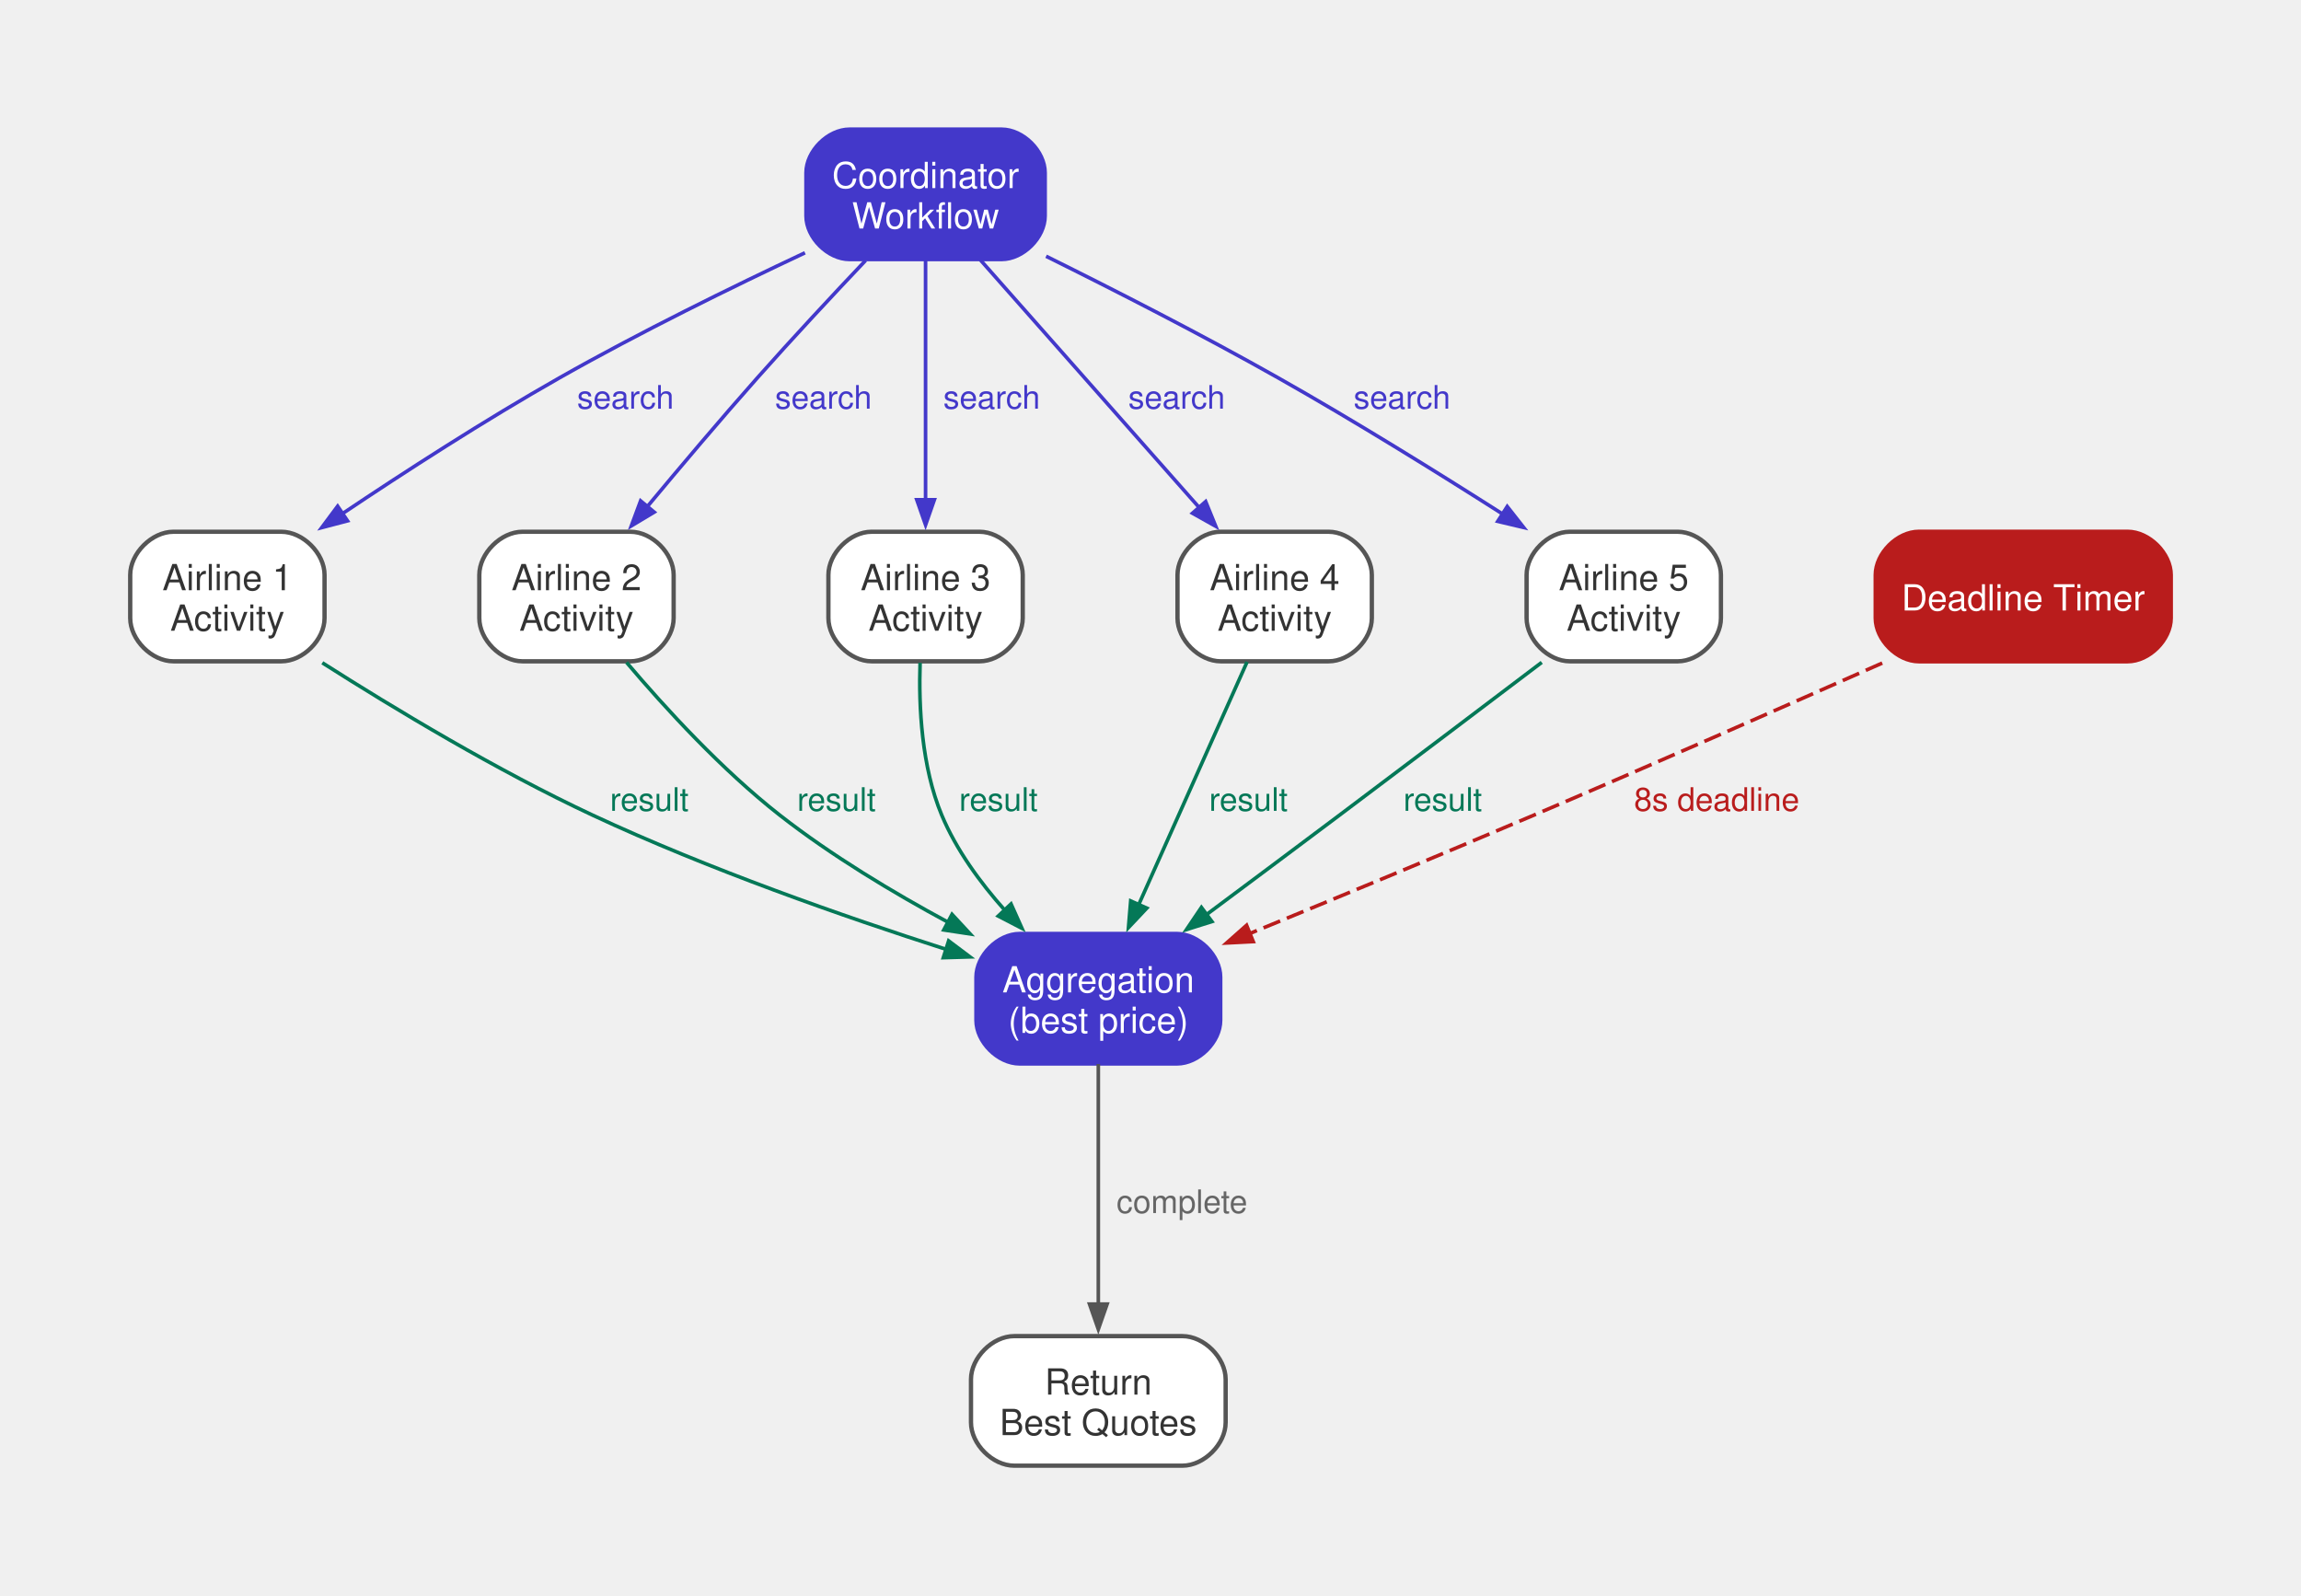
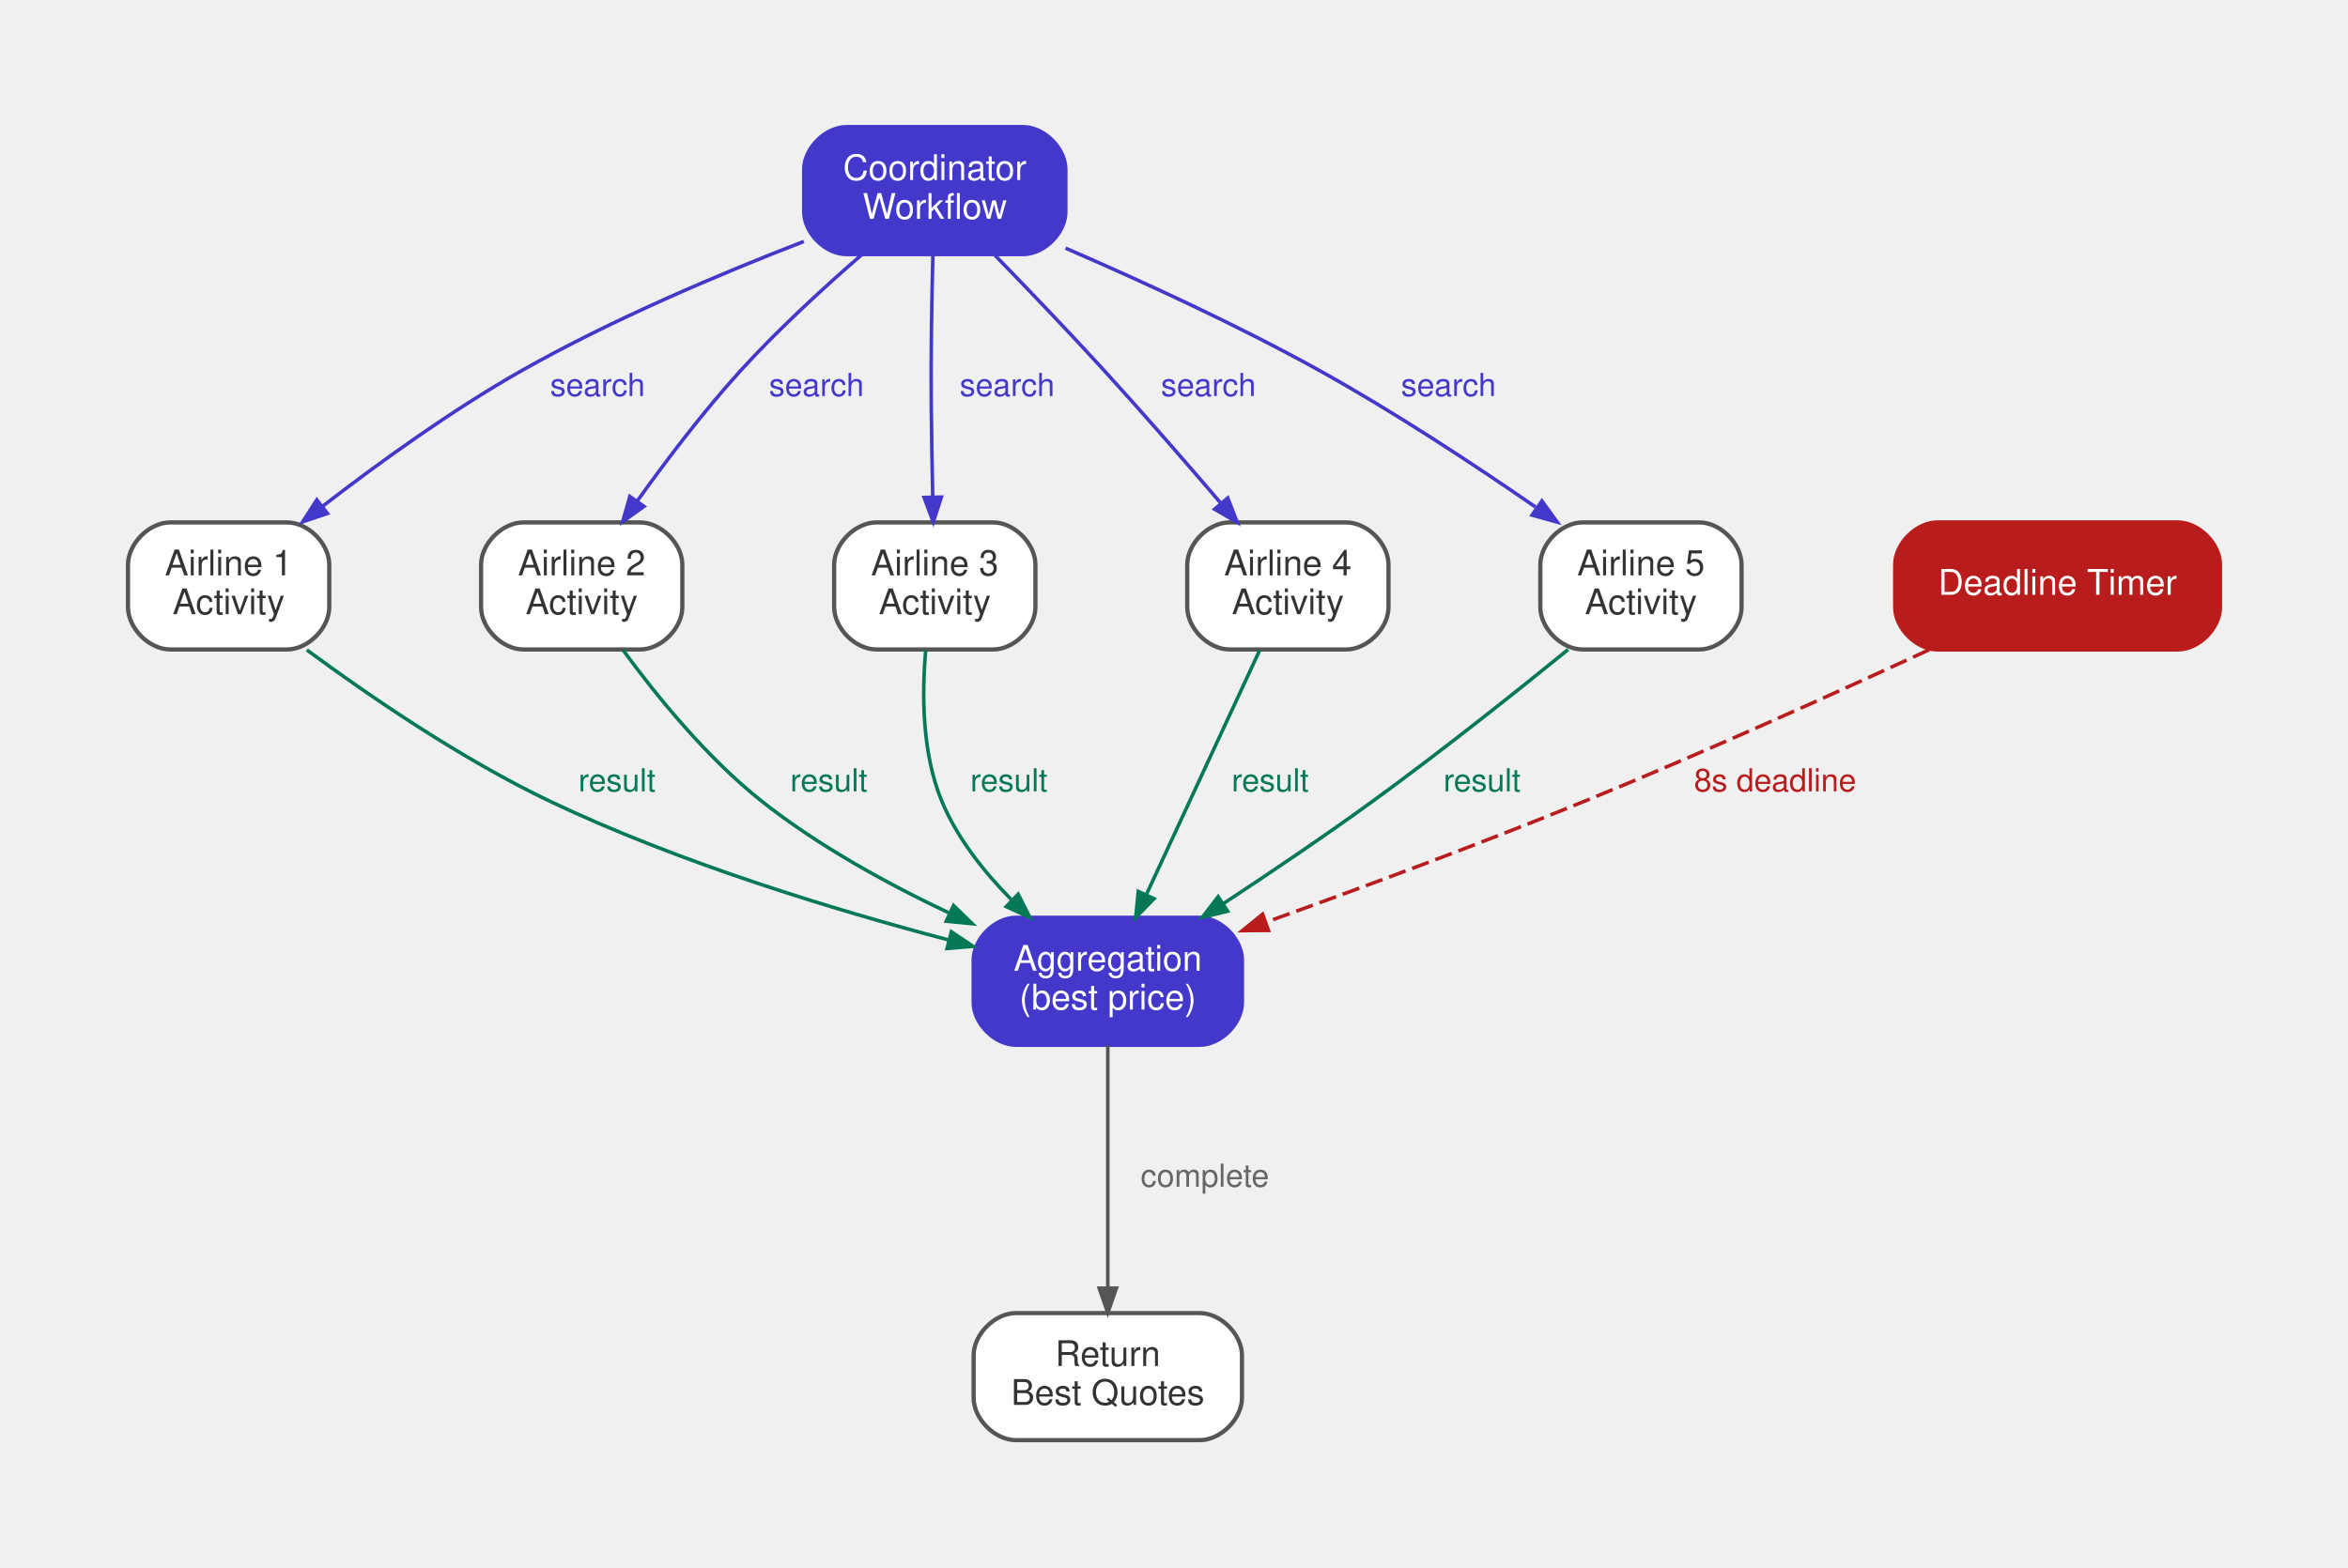
- <svg xmlns="http://www.w3.org/2000/svg" width="639pt" height="443pt" viewBox="0.00 0.00 639.00 443.25">
-   <g id="graph0" class="graph" transform="scale(1 1) rotate(0) translate(36 407.25)">
+ <svg xmlns="http://www.w3.org/2000/svg" width="665pt" height="444pt" viewBox="0.00 0.00 664.50 444.00">
+   <g id="graph0" class="graph" transform="scale(1 1) rotate(0) translate(36 408)">
    <g id="node1" class="node">
-       <path fill="#4338ca" stroke="#4338ca" stroke-width="1.2" d="M242.12,-371.25C242.12,-371.25 199.88,-371.25 199.88,-371.25 193.88,-371.25 187.88,-365.25 187.88,-359.25 187.88,-359.25 187.88,-347.25 187.88,-347.25 187.88,-341.25 193.88,-335.25 199.88,-335.25 199.88,-335.25 242.12,-335.25 242.12,-335.25 248.12,-335.25 254.12,-341.25 254.12,-347.25 254.12,-347.25 254.12,-359.25 254.12,-359.25 254.12,-365.25 248.12,-371.25 242.12,-371.25" />
-       <text text-anchor="middle" x="221" y="-355" font-family="Helvetica,sans-Serif" font-size="10.00" fill="#ffffff">Coordinator</text>
-       <text text-anchor="middle" x="221" y="-343.75" font-family="Helvetica,sans-Serif" font-size="10.00" fill="#ffffff">Workflow</text>
+       <path fill="#4338ca" stroke="#4338ca" stroke-width="1.2" d="M253.5,-372C253.5,-372 203.5,-372 203.5,-372 197.5,-372 191.5,-366 191.5,-360 191.5,-360 191.5,-348 191.5,-348 191.5,-342 197.5,-336 203.5,-336 203.5,-336 253.5,-336 253.5,-336 259.5,-336 265.5,-342 265.5,-348 265.5,-348 265.5,-360 265.5,-360 265.5,-366 259.5,-372 253.5,-372" />
+       <text text-anchor="middle" x="228.5" y="-357" font-family="Helvetica,sans-Serif" font-size="10.00" fill="#ffffff">Coordinator</text>
+       <text text-anchor="middle" x="228.5" y="-346" font-family="Helvetica,sans-Serif" font-size="10.00" fill="#ffffff">Workflow</text>
    </g>
    <g id="node2" class="node">
-       <path fill="#ffffff" stroke="#555555" stroke-width="1.2" d="M42,-259.5C42,-259.5 12,-259.5 12,-259.5 6,-259.5 0,-253.5 0,-247.5 0,-247.5 0,-235.5 0,-235.5 0,-229.5 6,-223.5 12,-223.5 12,-223.5 42,-223.5 42,-223.5 48,-223.5 54,-229.5 54,-235.5 54,-235.5 54,-247.5 54,-247.5 54,-253.5 48,-259.5 42,-259.5" />
-       <text text-anchor="middle" x="27" y="-243.25" font-family="Helvetica,sans-Serif" font-size="10.00" fill="#333333">Airline 1</text>
-       <text text-anchor="middle" x="27" y="-232" font-family="Helvetica,sans-Serif" font-size="10.00" fill="#333333">Activity</text>
+       <path fill="#ffffff" stroke="#555555" stroke-width="1.2" d="M45,-260C45,-260 12,-260 12,-260 6,-260 0,-254 0,-248 0,-248 0,-236 0,-236 0,-230 6,-224 12,-224 12,-224 45,-224 45,-224 51,-224 57,-230 57,-236 57,-236 57,-248 57,-248 57,-254 51,-260 45,-260" />
+       <text text-anchor="middle" x="28.5" y="-245" font-family="Helvetica,sans-Serif" font-size="10.00" fill="#333333">Airline 1</text>
+       <text text-anchor="middle" x="28.5" y="-234" font-family="Helvetica,sans-Serif" font-size="10.00" fill="#333333">Activity</text>
    </g>
    <g id="edge1" class="edge">
-       <path fill="none" stroke="#4338ca" d="M187.49,-337.01C167.4,-327.57 141.51,-314.87 119.25,-302.25 98.59,-290.54 76.21,-276.09 58.67,-264.33" />
-       <polygon fill="#4338ca" stroke="#4338ca" points="60.38,-262.53 53.21,-260.65 57.64,-266.6 60.38,-262.53" />
-       <text text-anchor="middle" x="137.62" y="-293.7" font-family="Helvetica,sans-Serif" font-size="9.00" fill="#4338ca">  search  </text>
+       <path fill="none" stroke="#4338ca" d="M191.4,-339.59C167.88,-330.5 137.17,-317.52 111.5,-303 91.65,-291.77 70.86,-276.73 55.05,-264.52" />
+       <polygon fill="#4338ca" stroke="#4338ca" points="56.49,-262.54 49.46,-260.16 53.48,-266.4 56.49,-262.54" />
+       <text text-anchor="middle" x="133" y="-295.8" font-family="Helvetica,sans-Serif" font-size="9.00" fill="#4338ca">  search  </text>
    </g>
    <g id="node3" class="node">
-       <path fill="#ffffff" stroke="#555555" stroke-width="1.2" d="M139,-259.5C139,-259.5 109,-259.5 109,-259.5 103,-259.5 97,-253.5 97,-247.5 97,-247.5 97,-235.5 97,-235.5 97,-229.5 103,-223.5 109,-223.5 109,-223.5 139,-223.5 139,-223.5 145,-223.5 151,-229.5 151,-235.5 151,-235.5 151,-247.5 151,-247.5 151,-253.5 145,-259.5 139,-259.5" />
-       <text text-anchor="middle" x="124" y="-243.25" font-family="Helvetica,sans-Serif" font-size="10.00" fill="#333333">Airline 2</text>
-       <text text-anchor="middle" x="124" y="-232" font-family="Helvetica,sans-Serif" font-size="10.00" fill="#333333">Activity</text>
+       <path fill="#ffffff" stroke="#555555" stroke-width="1.2" d="M145,-260C145,-260 112,-260 112,-260 106,-260 100,-254 100,-248 100,-248 100,-236 100,-236 100,-230 106,-224 112,-224 112,-224 145,-224 145,-224 151,-224 157,-230 157,-236 157,-236 157,-248 157,-248 157,-254 151,-260 145,-260" />
+       <text text-anchor="middle" x="128.5" y="-245" font-family="Helvetica,sans-Serif" font-size="10.00" fill="#333333">Airline 2</text>
+       <text text-anchor="middle" x="128.5" y="-234" font-family="Helvetica,sans-Serif" font-size="10.00" fill="#333333">Activity</text>
    </g>
    <g id="edge2" class="edge">
-       <path fill="none" stroke="#4338ca" d="M204.33,-334.87C195.3,-325.35 184.03,-313.27 174.25,-302.25 163.97,-290.66 152.86,-277.51 143.7,-266.51" />
-       <polygon fill="#4338ca" stroke="#4338ca" points="145.6,-264.95 139.24,-261.13 141.82,-268.08 145.6,-264.95" />
-       <text text-anchor="middle" x="192.62" y="-293.7" font-family="Helvetica,sans-Serif" font-size="9.00" fill="#4338ca">  search  </text>
+       <path fill="none" stroke="#4338ca" d="M207.78,-335.82C197.08,-326.55 184.1,-314.64 173.5,-303 162.98,-291.44 152.43,-277.52 144.19,-266" />
+       <polygon fill="#4338ca" stroke="#4338ca" points="146.15,-264.53 140.1,-260.22 142.14,-267.35 146.15,-264.53" />
+       <text text-anchor="middle" x="195" y="-295.8" font-family="Helvetica,sans-Serif" font-size="9.00" fill="#4338ca">  search  </text>
    </g>
    <g id="node4" class="node">
-       <path fill="#ffffff" stroke="#555555" stroke-width="1.2" d="M236,-259.5C236,-259.5 206,-259.5 206,-259.5 200,-259.5 194,-253.5 194,-247.5 194,-247.5 194,-235.5 194,-235.5 194,-229.5 200,-223.5 206,-223.5 206,-223.5 236,-223.5 236,-223.5 242,-223.5 248,-229.5 248,-235.5 248,-235.5 248,-247.5 248,-247.5 248,-253.5 242,-259.5 236,-259.5" />
-       <text text-anchor="middle" x="221" y="-243.25" font-family="Helvetica,sans-Serif" font-size="10.00" fill="#333333">Airline 3</text>
-       <text text-anchor="middle" x="221" y="-232" font-family="Helvetica,sans-Serif" font-size="10.00" fill="#333333">Activity</text>
+       <path fill="#ffffff" stroke="#555555" stroke-width="1.2" d="M245,-260C245,-260 212,-260 212,-260 206,-260 200,-254 200,-248 200,-248 200,-236 200,-236 200,-230 206,-224 212,-224 212,-224 245,-224 245,-224 251,-224 257,-230 257,-236 257,-236 257,-248 257,-248 257,-254 251,-260 245,-260" />
+       <text text-anchor="middle" x="228.5" y="-245" font-family="Helvetica,sans-Serif" font-size="10.00" fill="#333333">Airline 3</text>
+       <text text-anchor="middle" x="228.5" y="-234" font-family="Helvetica,sans-Serif" font-size="10.00" fill="#333333">Activity</text>
    </g>
    <g id="edge3" class="edge">
-       <path fill="none" stroke="#4338ca" d="M221,-335.1C221,-317.17 221,-288.81 221,-268.2" />
-       <polygon fill="#4338ca" stroke="#4338ca" points="223.45,-268.4 221,-261.4 218.55,-268.4 223.45,-268.4" />
-       <text text-anchor="middle" x="239.38" y="-293.7" font-family="Helvetica,sans-Serif" font-size="9.00" fill="#4338ca">  search  </text>
+       <path fill="none" stroke="#4338ca" d="M227.97,-335.93C227.66,-323.92 227.36,-307.48 227.5,-293 227.58,-284.62 227.75,-275.46 227.92,-267.29" />
+       <polygon fill="#4338ca" stroke="#4338ca" points="230.37,-267.17 228.07,-260.12 225.47,-267.07 230.37,-267.17" />
+       <text text-anchor="middle" x="249" y="-295.8" font-family="Helvetica,sans-Serif" font-size="9.00" fill="#4338ca">  search  </text>
    </g>
    <g id="node5" class="node">
-       <path fill="#ffffff" stroke="#555555" stroke-width="1.2" d="M333,-259.5C333,-259.5 303,-259.5 303,-259.5 297,-259.5 291,-253.5 291,-247.5 291,-247.5 291,-235.5 291,-235.5 291,-229.5 297,-223.5 303,-223.5 303,-223.5 333,-223.5 333,-223.5 339,-223.5 345,-229.5 345,-235.5 345,-235.5 345,-247.5 345,-247.5 345,-253.5 339,-259.5 333,-259.5" />
-       <text text-anchor="middle" x="318" y="-243.25" font-family="Helvetica,sans-Serif" font-size="10.00" fill="#333333">Airline 4</text>
-       <text text-anchor="middle" x="318" y="-232" font-family="Helvetica,sans-Serif" font-size="10.00" fill="#333333">Activity</text>
+       <path fill="#ffffff" stroke="#555555" stroke-width="1.2" d="M345,-260C345,-260 312,-260 312,-260 306,-260 300,-254 300,-248 300,-248 300,-236 300,-236 300,-230 306,-224 312,-224 312,-224 345,-224 345,-224 351,-224 357,-230 357,-236 357,-236 357,-248 357,-248 357,-254 351,-260 345,-260" />
+       <text text-anchor="middle" x="328.5" y="-245" font-family="Helvetica,sans-Serif" font-size="10.00" fill="#333333">Airline 4</text>
+       <text text-anchor="middle" x="328.5" y="-234" font-family="Helvetica,sans-Serif" font-size="10.00" fill="#333333">Activity</text>
    </g>
    <g id="edge4" class="edge">
-       <path fill="none" stroke="#4338ca" d="M236.16,-335.1C252.57,-316.53 278.87,-286.77 297.21,-266.02" />
-       <polygon fill="#4338ca" stroke="#4338ca" points="298.83,-267.89 301.63,-261.02 295.16,-264.65 298.83,-267.89" />
-       <text text-anchor="middle" x="290.78" y="-293.7" font-family="Helvetica,sans-Serif" font-size="9.00" fill="#4338ca">  search  </text>
+       <path fill="none" stroke="#4338ca" d="M245.6,-335.62C254.87,-326.1 266.44,-314.02 276.5,-303 287.68,-290.75 299.83,-276.76 309.58,-265.37" />
+       <polygon fill="#4338ca" stroke="#4338ca" points="311.48,-266.93 314.16,-260.01 307.75,-263.75 311.48,-266.93" />
+       <text text-anchor="middle" x="306" y="-295.8" font-family="Helvetica,sans-Serif" font-size="9.00" fill="#4338ca">  search  </text>
    </g>
    <g id="node6" class="node">
-       <path fill="#ffffff" stroke="#555555" stroke-width="1.2" d="M430,-259.5C430,-259.5 400,-259.5 400,-259.5 394,-259.5 388,-253.5 388,-247.5 388,-247.5 388,-235.5 388,-235.5 388,-229.5 394,-223.5 400,-223.5 400,-223.5 430,-223.5 430,-223.5 436,-223.5 442,-229.5 442,-235.5 442,-235.5 442,-247.5 442,-247.5 442,-253.5 436,-259.5 430,-259.5" />
-       <text text-anchor="middle" x="415" y="-243.25" font-family="Helvetica,sans-Serif" font-size="10.00" fill="#333333">Airline 5</text>
-       <text text-anchor="middle" x="415" y="-232" font-family="Helvetica,sans-Serif" font-size="10.00" fill="#333333">Activity</text>
+       <path fill="#ffffff" stroke="#555555" stroke-width="1.2" d="M445,-260C445,-260 412,-260 412,-260 406,-260 400,-254 400,-248 400,-248 400,-236 400,-236 400,-230 406,-224 412,-224 412,-224 445,-224 445,-224 451,-224 457,-230 457,-236 457,-236 457,-248 457,-248 457,-254 451,-260 445,-260" />
+       <text text-anchor="middle" x="428.5" y="-245" font-family="Helvetica,sans-Serif" font-size="10.00" fill="#333333">Airline 5</text>
+       <text text-anchor="middle" x="428.5" y="-234" font-family="Helvetica,sans-Serif" font-size="10.00" fill="#333333">Activity</text>
    </g>
    <g id="edge5" class="edge">
-       <path fill="none" stroke="#4338ca" d="M254.49,-336.05C273.6,-326.58 297.88,-314.18 319,-302.25 340.12,-290.32 363.23,-275.98 381.48,-264.34" />
-       <polygon fill="#4338ca" stroke="#4338ca" points="382.62,-266.51 387.2,-260.68 379.98,-262.39 382.62,-266.51" />
-       <text text-anchor="middle" x="353.39" y="-293.7" font-family="Helvetica,sans-Serif" font-size="9.00" fill="#4338ca">  search  </text>
+       <path fill="none" stroke="#4338ca" d="M265.52,-337.7C286.95,-328.43 314.2,-315.93 337.5,-303 358.58,-291.31 381.2,-276.4 398.62,-264.37" />
+       <polygon fill="#4338ca" stroke="#4338ca" points="400.45,-266.09 404.79,-260.08 397.65,-262.06 400.45,-266.09" />
+       <text text-anchor="middle" x="374" y="-295.8" font-family="Helvetica,sans-Serif" font-size="9.00" fill="#4338ca">  search  </text>
    </g>
    <g id="node7" class="node">
-       <path fill="#4338ca" stroke="#4338ca" stroke-width="1.2" d="M290.88,-147.75C290.88,-147.75 247.12,-147.75 247.12,-147.75 241.12,-147.75 235.12,-141.75 235.12,-135.75 235.12,-135.75 235.12,-123.75 235.12,-123.75 235.12,-117.75 241.12,-111.75 247.12,-111.75 247.12,-111.75 290.88,-111.75 290.88,-111.75 296.88,-111.75 302.88,-117.75 302.88,-123.75 302.88,-123.75 302.88,-135.75 302.88,-135.75 302.88,-141.75 296.88,-147.75 290.88,-147.75" />
-       <text text-anchor="middle" x="269" y="-131.5" font-family="Helvetica,sans-Serif" font-size="10.00" fill="#ffffff">Aggregation</text>
-       <text text-anchor="middle" x="269" y="-120.25" font-family="Helvetica,sans-Serif" font-size="10.00" fill="#ffffff">(best price)</text>
+       <path fill="#4338ca" stroke="#4338ca" stroke-width="1.2" d="M303.5,-148C303.5,-148 251.5,-148 251.5,-148 245.5,-148 239.5,-142 239.5,-136 239.5,-136 239.5,-124 239.5,-124 239.5,-118 245.5,-112 251.5,-112 251.5,-112 303.5,-112 303.5,-112 309.5,-112 315.5,-118 315.5,-124 315.5,-124 315.5,-136 315.5,-136 315.5,-142 309.5,-148 303.5,-148" />
+       <text text-anchor="middle" x="277.5" y="-133" font-family="Helvetica,sans-Serif" font-size="10.00" fill="#ffffff">Aggregation</text>
+       <text text-anchor="middle" x="277.5" y="-122" font-family="Helvetica,sans-Serif" font-size="10.00" fill="#ffffff">(best price)</text>
    </g>
    <g id="edge6" class="edge">
-       <path fill="none" stroke="#047857" d="M53.38,-223.09C73.44,-210.32 102.01,-193.12 128.5,-180.75 160.53,-165.79 198.35,-152.57 226.68,-143.48" />
-       <polygon fill="#047857" stroke="#047857" points="227.41,-145.82 233.34,-141.37 225.93,-141.15 227.41,-145.82" />
-       <text text-anchor="middle" x="144.25" y="-181.95" font-family="Helvetica,sans-Serif" font-size="9.00" fill="#047857">  result  </text>
+       <path fill="none" stroke="#047857" d="M50.65,-223.87C68.47,-210.73 94.56,-192.89 119.5,-181 155.96,-163.62 199.95,-150.27 232.24,-141.75" />
+       <polygon fill="#047857" stroke="#047857" points="233.2,-144.03 239.36,-139.9 231.97,-139.29 233.2,-144.03" />
+       <text text-anchor="middle" x="138.5" y="-183.8" font-family="Helvetica,sans-Serif" font-size="9.00" fill="#047857">  result  </text>
    </g>
    <g id="edge7" class="edge">
-       <path fill="none" stroke="#047857" d="M137.91,-223.2C148.67,-210.5 164.42,-193.33 180.5,-180.75 194.83,-169.54 211.98,-159.24 227.35,-150.95" />
-       <polygon fill="#047857" stroke="#047857" points="228.35,-153.19 233.39,-147.75 226.06,-148.86 228.35,-153.19" />
-       <text text-anchor="middle" x="196.25" y="-181.95" font-family="Helvetica,sans-Serif" font-size="9.00" fill="#047857">  result  </text>
+       <path fill="none" stroke="#047857" d="M140.18,-223.88C149.65,-210.91 163.95,-193.3 179.5,-181 195.51,-168.34 215.24,-157.53 232.78,-149.24" />
+       <polygon fill="#047857" stroke="#047857" points="233.81,-151.47 239.13,-146.3 231.75,-147.02 233.81,-151.47" />
+       <text text-anchor="middle" x="198.5" y="-183.8" font-family="Helvetica,sans-Serif" font-size="9.00" fill="#047857">  result  </text>
    </g>
    <g id="edge8" class="edge">
-       <path fill="none" stroke="#047857" d="M219.48,-223.09C219.07,-210.8 219.89,-194.19 225.5,-180.75 229.52,-171.13 236.14,-162.05 243.02,-154.34" />
-       <polygon fill="#047857" stroke="#047857" points="244.75,-156.08 247.78,-149.31 241.19,-152.72 244.75,-156.08" />
-       <text text-anchor="middle" x="241.25" y="-181.95" font-family="Helvetica,sans-Serif" font-size="9.00" fill="#047857">  result  </text>
+       <path fill="none" stroke="#047857" d="M225.93,-223.77C224.83,-211.39 224.86,-194.57 230.5,-181 234.81,-170.63 242.32,-161.12 250.08,-153.24" />
+       <polygon fill="#047857" stroke="#047857" points="252.12,-154.68 255.46,-148.06 248.72,-151.15 252.12,-154.68" />
+       <text text-anchor="middle" x="249.5" y="-183.8" font-family="Helvetica,sans-Serif" font-size="9.00" fill="#047857">  result  </text>
    </g>
    <g id="edge9" class="edge">
-       <path fill="none" stroke="#047857" d="M310.34,-223.35C302.26,-205.26 289.45,-176.55 280.23,-155.9" />
-       <polygon fill="#047857" stroke="#047857" points="282.47,-154.92 277.38,-149.52 278,-156.91 282.47,-154.92" />
-       <text text-anchor="middle" x="310.72" y="-181.95" font-family="Helvetica,sans-Serif" font-size="9.00" fill="#047857">  result  </text>
+       <path fill="none" stroke="#047857" d="M320.53,-223.81C311.89,-205.17 298.03,-175.28 288.38,-154.48" />
+       <polygon fill="#047857" stroke="#047857" points="290.58,-153.39 285.41,-148.07 286.13,-155.45 290.58,-153.39" />
+       <text text-anchor="middle" x="323.5" y="-183.8" font-family="Helvetica,sans-Serif" font-size="9.00" fill="#047857">  result  </text>
    </g>
    <g id="edge10" class="edge">
-       <path fill="none" stroke="#047857" d="M392.21,-223.2C376.45,-211.25 354.97,-195 336,-180.75 323.87,-171.64 310.49,-161.64 298.88,-152.99" />
-       <polygon fill="#047857" stroke="#047857" points="300.57,-151.19 293.5,-148.97 297.65,-155.12 300.57,-151.19" />
-       <text text-anchor="middle" x="364.7" y="-181.95" font-family="Helvetica,sans-Serif" font-size="9.00" fill="#047857">  result  </text>
+       <path fill="none" stroke="#047857" d="M407.88,-223.99C392.79,-211.72 371.68,-194.93 352.5,-181 338.88,-171.11 323.47,-160.71 310.18,-151.97" />
+       <polygon fill="#047857" stroke="#047857" points="311.43,-149.86 304.23,-148.08 308.75,-153.96 311.43,-149.86" />
+       <text text-anchor="middle" x="383.5" y="-183.8" font-family="Helvetica,sans-Serif" font-size="9.00" fill="#047857">  result  </text>
    </g>
    <g id="node9" class="node">
-       <path fill="#ffffff" stroke="#555555" stroke-width="1.2" d="M292.38,-36C292.38,-36 245.62,-36 245.62,-36 239.62,-36 233.62,-30 233.62,-24 233.62,-24 233.62,-12 233.62,-12 233.62,-6 239.62,0 245.62,0 245.62,0 292.38,0 292.38,0 298.38,0 304.38,-6 304.38,-12 304.38,-12 304.38,-24 304.38,-24 304.38,-30 298.38,-36 292.38,-36" />
-       <text text-anchor="middle" x="269" y="-19.75" font-family="Helvetica,sans-Serif" font-size="10.00" fill="#333333">Return</text>
-       <text text-anchor="middle" x="269" y="-8.5" font-family="Helvetica,sans-Serif" font-size="10.00" fill="#333333">Best Quotes</text>
+       <path fill="#ffffff" stroke="#555555" stroke-width="1.2" d="M303.5,-36C303.5,-36 251.5,-36 251.5,-36 245.5,-36 239.5,-30 239.5,-24 239.5,-24 239.5,-12 239.5,-12 239.5,-6 245.5,0 251.5,0 251.5,0 303.5,0 303.5,0 309.5,0 315.5,-6 315.5,-12 315.5,-12 315.5,-24 315.5,-24 315.5,-30 309.5,-36 303.5,-36" />
+       <text text-anchor="middle" x="277.5" y="-21" font-family="Helvetica,sans-Serif" font-size="10.00" fill="#333333">Return</text>
+       <text text-anchor="middle" x="277.5" y="-10" font-family="Helvetica,sans-Serif" font-size="10.00" fill="#333333">Best Quotes</text>
    </g>
    <g id="edge12" class="edge">
-       <path fill="none" stroke="#555555" d="M269,-111.6C269,-93.67 269,-65.31 269,-44.7" />
-       <polygon fill="#555555" stroke="#555555" points="271.45,-44.9 269,-37.9 266.55,-44.9 271.45,-44.9" />
-       <text text-anchor="middle" x="292.25" y="-70.2" font-family="Helvetica,sans-Serif" font-size="9.00" fill="#666666">  complete  </text>
+       <path fill="none" stroke="#555555" d="M277.5,-111.81C277.5,-93.41 277.5,-64.05 277.5,-43.29" />
+       <polygon fill="#555555" stroke="#555555" points="279.95,-43.07 277.5,-36.07 275.05,-43.07 279.95,-43.07" />
+       <text text-anchor="middle" x="305" y="-71.8" font-family="Helvetica,sans-Serif" font-size="9.00" fill="#666666">  complete  </text>
    </g>
    <g id="node8" class="node">
-       <path fill="#b91c1c" stroke="#b91c1c" stroke-width="1.2" d="M555,-259.5C555,-259.5 497,-259.5 497,-259.5 491,-259.5 485,-253.5 485,-247.5 485,-247.5 485,-235.5 485,-235.5 485,-229.5 491,-223.5 497,-223.5 497,-223.5 555,-223.5 555,-223.5 561,-223.5 567,-229.5 567,-235.5 567,-235.5 567,-247.5 567,-247.5 567,-253.5 561,-259.5 555,-259.5" />
-       <text text-anchor="middle" x="526" y="-237.62" font-family="Helvetica,sans-Serif" font-size="10.00" fill="#ffffff">Deadline Timer</text>
+       <path fill="#b91c1c" stroke="#b91c1c" stroke-width="1.2" d="M580.5,-260C580.5,-260 512.5,-260 512.5,-260 506.5,-260 500.5,-254 500.5,-248 500.5,-248 500.5,-236 500.5,-236 500.5,-230 506.5,-224 512.5,-224 512.5,-224 580.5,-224 580.5,-224 586.5,-224 592.5,-230 592.5,-236 592.5,-236 592.5,-248 592.5,-248 592.5,-254 586.5,-260 580.5,-260" />
+       <text text-anchor="middle" x="546.5" y="-239.5" font-family="Helvetica,sans-Serif" font-size="10.00" fill="#ffffff">Deadline Timer</text>
    </g>
    <g id="edge11" class="edge">
-       <path fill="none" stroke="#b91c1c" stroke-dasharray="5,2" d="M486.82,-223.01C459.7,-210.98 422.74,-194.7 390,-180.75 363.79,-169.58 334.25,-157.36 310.91,-147.8" />
-       <polygon fill="#b91c1c" stroke="#b91c1c" points="312.05,-145.62 304.65,-145.24 310.2,-150.16 312.05,-145.62" />
-       <text text-anchor="middle" x="440.84" y="-181.95" font-family="Helvetica,sans-Serif" font-size="9.00" fill="#b91c1c">  8s deadline  </text>
+       <path fill="none" stroke="#b91c1c" stroke-dasharray="5,2" d="M510.1,-223.91C483.31,-211.53 445.89,-194.64 412.5,-181 382.77,-168.85 348.86,-156.3 322.47,-146.81" />
+       <polygon fill="#b91c1c" stroke="#b91c1c" points="323,-144.4 315.58,-144.34 321.35,-149.01 323,-144.4" />
+       <text text-anchor="middle" x="466.5" y="-183.8" font-family="Helvetica,sans-Serif" font-size="9.00" fill="#b91c1c">  8s deadline  </text>
    </g>
  </g>
</svg>
